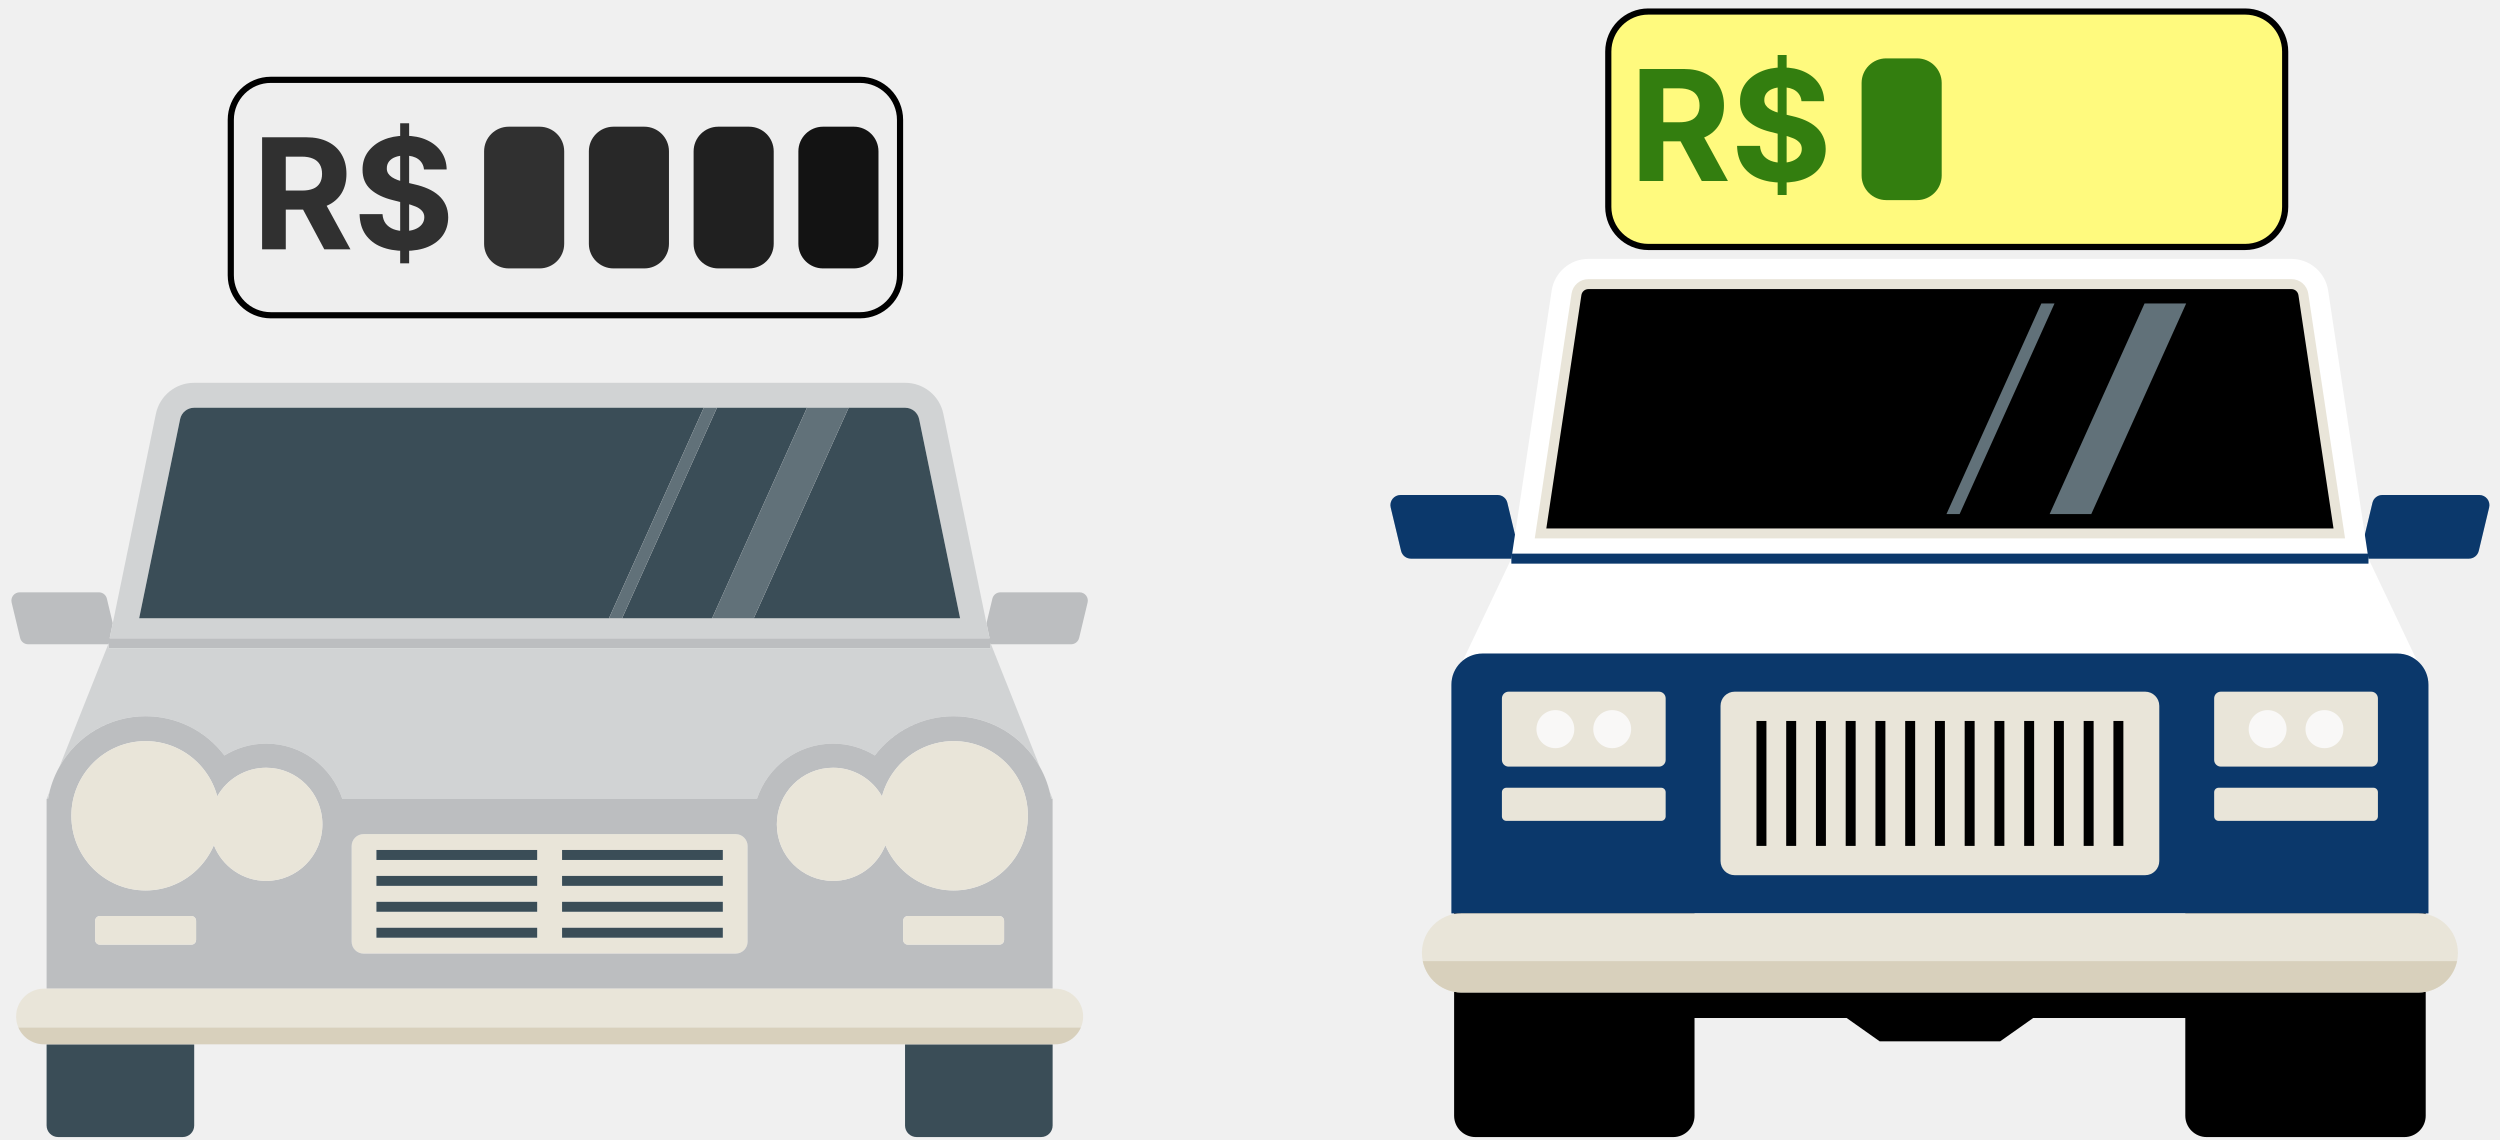
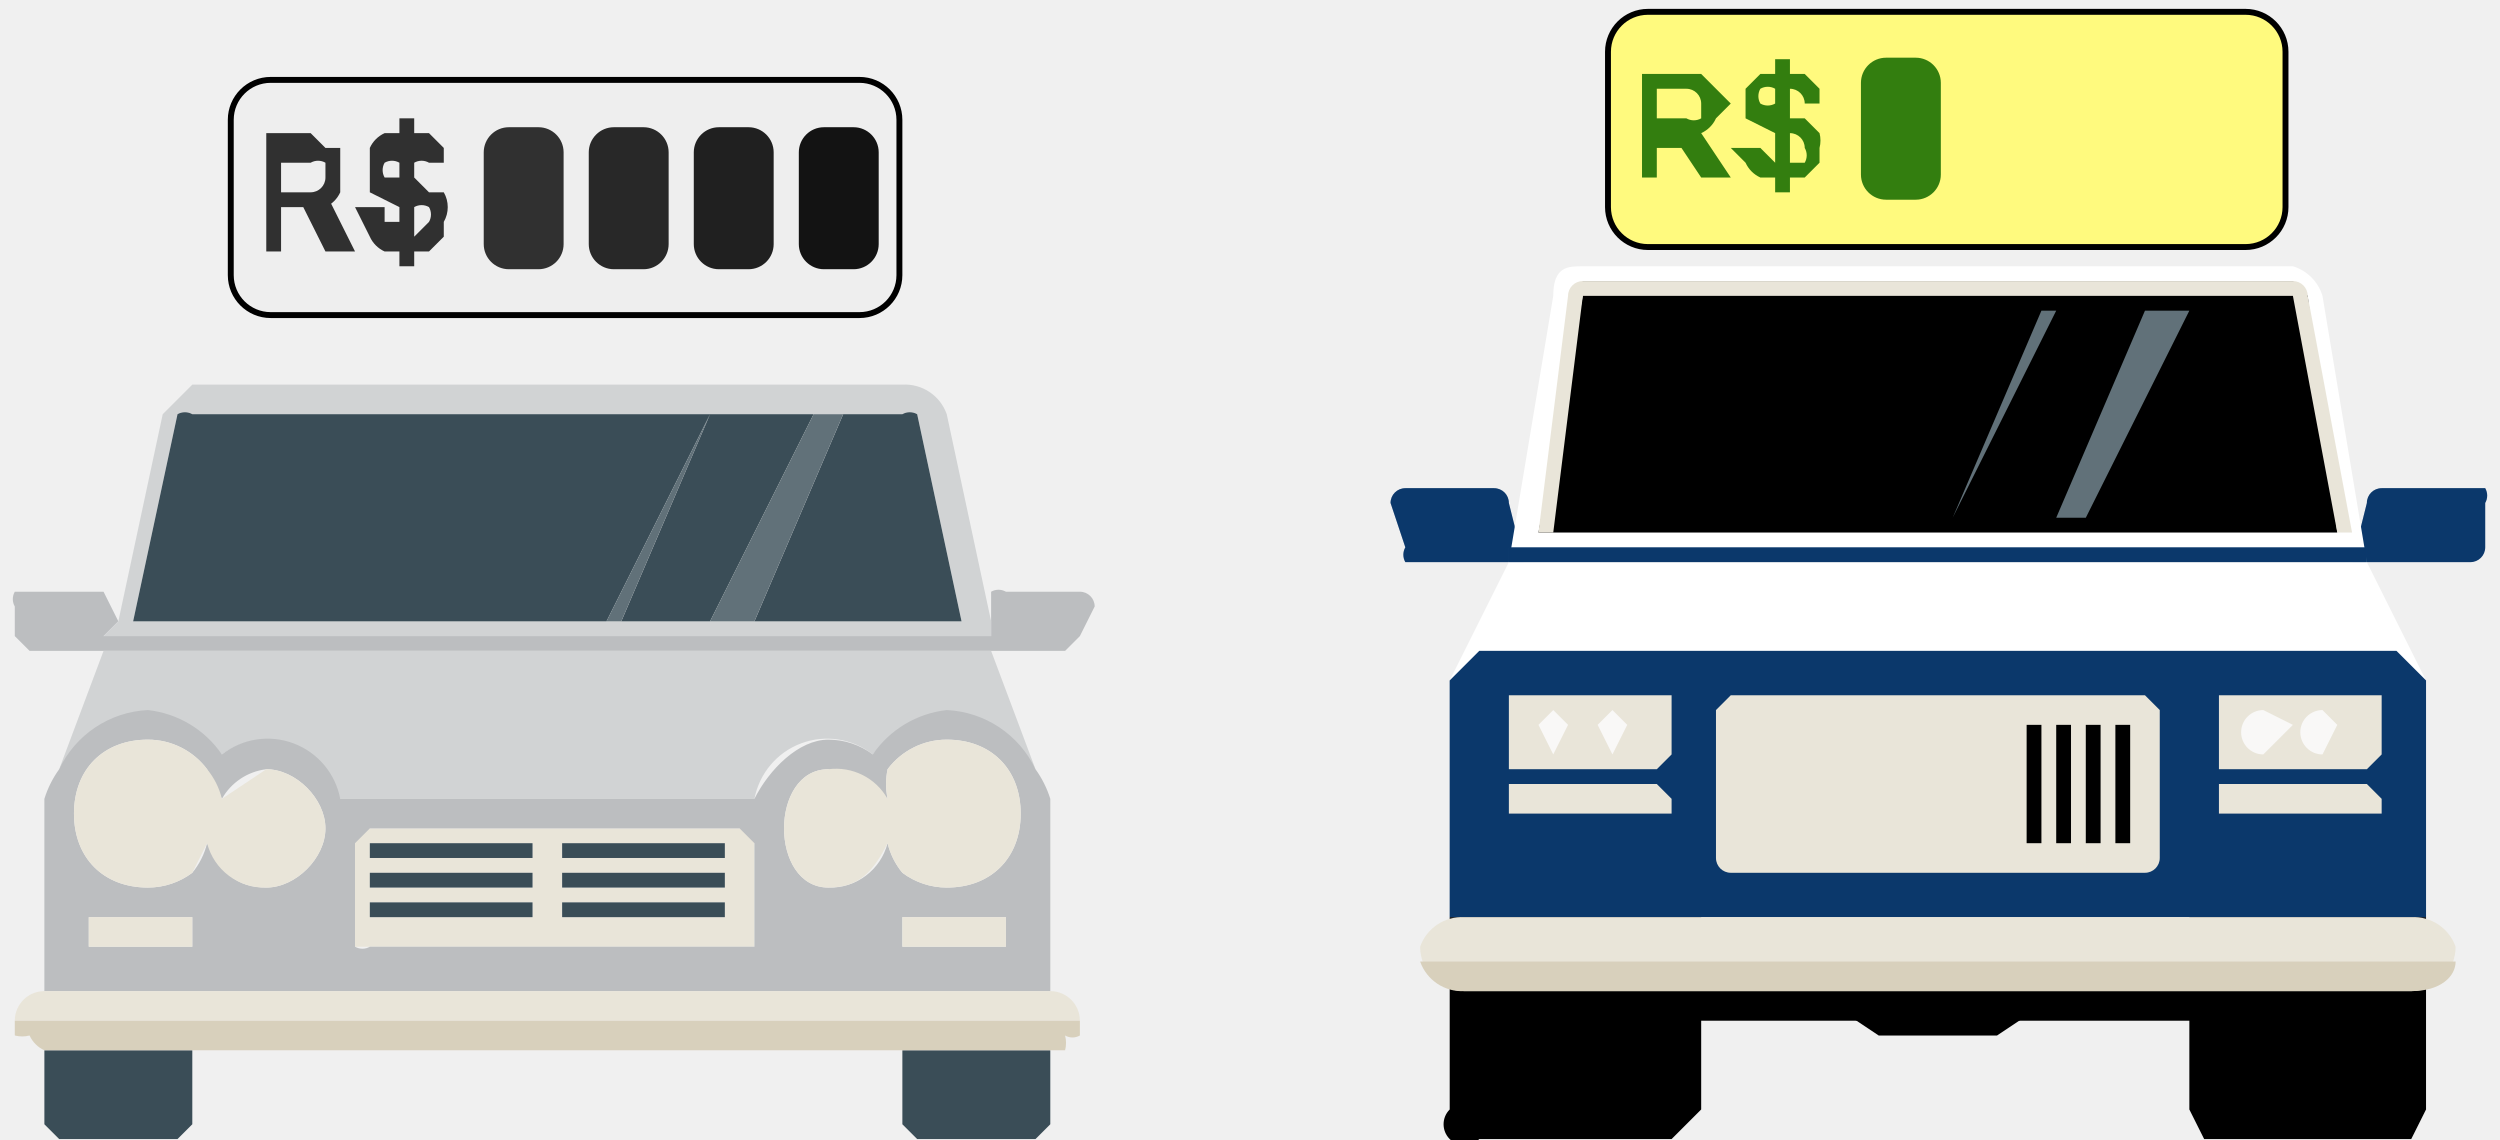
<svg xmlns="http://www.w3.org/2000/svg" width="169" height="77" fill="none">
-   <path d="M150.509 65.473h-38.742v3.344h38.742v-3.344Z" fill="#000" />
-   <path d="M102.801 37.764h-7.427a.681.681 0 0 1-.661-.524l-.702-2.934a.683.683 0 0 1 .662-.844h6.563a.68.68 0 0 1 .661.524l.904 3.778Z" fill="#0E4686" />
-   <path d="M102.801 37.764h-7.427a.681.681 0 0 1-.661-.524l-.702-2.934a.683.683 0 0 1 .662-.844h6.563a.68.68 0 0 1 .661.524l.904 3.778Z" fill="#000" fill-opacity=".2" />
-   <path d="M159.475 37.764h7.427a.683.683 0 0 0 .662-.524l.702-2.934a.684.684 0 0 0-.662-.844h-6.563a.682.682 0 0 0-.662.524l-.904 3.778Z" fill="#0E4686" />
-   <path d="M159.475 37.764h7.427a.683.683 0 0 0 .662-.524l.702-2.934a.684.684 0 0 0-.662-.844h-6.563a.682.682 0 0 0-.662.524l-.904 3.778Z" fill="#000" fill-opacity=".2" />
-   <path d="M113.107 76.866H99.741a1.443 1.443 0 0 1-1.443-1.443V61.741h16.252v13.682c0 .797-.646 1.443-1.443 1.443ZM149.169 76.866h13.367c.796 0 1.442-.646 1.442-1.443V61.741h-16.252v13.682c0 .797.646 1.443 1.443 1.443Z" fill="#000" />
-   <path d="M164.161 46.285H98.116l4.054-8.52h57.937l4.054 8.52Z" fill="#fff" />
-   <path d="M164.161 61.742H98.116V46.28c0-1.16.94-2.1 2.101-2.1h61.843c1.16 0 2.101.94 2.101 2.1v15.462Z" fill="#0E4686" />
-   <path d="M164.161 61.742H98.116V46.28c0-1.16.94-2.1 2.101-2.1h61.843c1.16 0 2.101.94 2.101 2.1v15.462Z" fill="#000" fill-opacity=".2" />
-   <path d="M154.898 17.501h-47.52c-1.244 0-2.3.914-2.486 2.15l-2.722 18.113h57.936l-2.722-18.113a2.518 2.518 0 0 0-2.486-2.15Z" fill="#fff" />
-   <path d="m104.141 36.06 2.427-16.154a.816.816 0 0 1 .81-.7h47.52c.408 0 .749.294.81.7l2.428 16.154h-53.995Z" fill="#000" />
-   <path d="M163.487 67.092H98.79a2.668 2.668 0 0 1-2.669-2.668v-.014a2.668 2.668 0 0 1 2.669-2.668h64.697a2.668 2.668 0 0 1 2.668 2.668v.014a2.668 2.668 0 0 1-2.668 2.668Z" fill="#E9E5D9" />
-   <path d="M96.18 64.972a2.665 2.665 0 0 0 2.603 2.12h64.71c1.28 0 2.349-.909 2.603-2.12H96.18Z" fill="#D8D0BC" />
-   <path d="M145.011 59.163h-27.746a.957.957 0 0 1-.957-.957V47.714c0-.528.429-.957.957-.957h27.746c.528 0 .957.429.957.957v10.492a.957.957 0 0 1-.957.957Z" fill="#E9E5D9" />
-   <path d="M119.41 48.737h-.673v8.446h.673v-8.446ZM121.421 48.737h-.674v8.446h.674v-8.446ZM123.432 48.737h-.674v8.446h.674v-8.446ZM125.442 48.737h-.673v8.446h.673v-8.446ZM127.453 48.737h-.673v8.446h.673v-8.446ZM129.464 48.737h-.673v8.446h.673v-8.446ZM131.475 48.737h-.673v8.446h.673v-8.446ZM133.485 48.737h-.673v8.446h.673v-8.446ZM135.496 48.737h-.673v8.446h.673v-8.446ZM137.507 48.737h-.673v8.446h.673v-8.446ZM139.518 48.737h-.673v8.446h.673v-8.446ZM141.529 48.737h-.673v8.446h.673v-8.446ZM143.54 48.737h-.673v8.446h.673v-8.446Z" fill="#000" />
-   <path d="M112.145 51.824h-10.162a.454.454 0 0 1-.454-.454v-4.159c0-.25.204-.454.454-.454h10.162c.251 0 .454.203.454.454v4.16c0 .25-.203.453-.454.453ZM112.297 55.491h-10.466a.302.302 0 0 1-.302-.301v-1.637c0-.167.136-.302.302-.302h10.466c.167 0 .302.135.302.302v1.637a.302.302 0 0 1-.302.301Z" fill="#E9E5D9" />
-   <path d="M106.424 49.29c0 .711-.573 1.287-1.28 1.287-.707 0-1.28-.576-1.28-1.287 0-.71.573-1.287 1.28-1.287.707 0 1.28.577 1.28 1.287ZM110.265 49.29c0 .711-.573 1.287-1.28 1.287-.707 0-1.28-.576-1.28-1.287 0-.71.573-1.287 1.28-1.287.707 0 1.28.577 1.28 1.287Z" fill="#F9F8F7" />
-   <path d="M150.131 51.824h10.162a.454.454 0 0 0 .454-.454v-4.159a.454.454 0 0 0-.454-.454h-10.162a.454.454 0 0 0-.454.454v4.16c0 .25.204.453.454.453ZM149.979 55.491h10.466a.302.302 0 0 0 .302-.301v-1.637a.302.302 0 0 0-.302-.302h-10.466a.302.302 0 0 0-.302.302v1.637c0 .166.136.301.302.301Z" fill="#E9E5D9" />
-   <path d="M157.133 50.577c.707 0 1.28-.576 1.28-1.287 0-.71-.573-1.287-1.28-1.287-.707 0-1.281.577-1.281 1.287 0 .711.574 1.287 1.281 1.287ZM153.292 50.577c.707 0 1.28-.576 1.28-1.287 0-.71-.573-1.287-1.28-1.287-.707 0-1.281.577-1.281 1.287 0 .711.574 1.287 1.281 1.287Z" fill="#F9F8F7" />
-   <path d="M160.106 37.428H102.17v.672h57.936v-.672Z" fill="#0E4686" />
-   <path d="M160.106 37.428H102.17v.672h57.936v-.672Z" fill="#000" fill-opacity=".2" />
-   <path d="M158.526 36.396H103.75l2.486-16.54a1.149 1.149 0 0 1 1.142-.987h47.52a1.15 1.15 0 0 1 1.142.987l2.486 16.54Zm-53.995-.673h53.214l-2.37-15.767a.481.481 0 0 0-.477-.414h-47.52a.48.48 0 0 0-.477.414l-2.37 15.767Z" fill="#E9E5D9" />
-   <path d="M135.213 70.392h-8.15l-2.963-2.093h14.076l-2.963 2.093Z" fill="#000" />
-   <path d="m141.371 34.75 6.414-14.234h-2.814l-6.415 14.233h2.815ZM132.471 34.75l6.414-14.234h-.891l-6.412 14.233h.889Z" fill="#617179" />
-   <path d="m72.95 43.125.572-2.395a.558.558 0 0 0-.54-.689h-5.357a.556.556 0 0 0-.54.428l-.399 1.666.21 1.01H7.413l.21-1.01-.398-1.666a.556.556 0 0 0-.54-.428H1.326a.558.558 0 0 0-.54.69l.573 2.394c.06.25.283.427.54.427h5.417l.027-.069v.338h59.62v-.338l.028.068v.001h5.417c.257 0 .48-.176.54-.427Z" fill="#BCBEC0" />
-   <path d="M61.18 76.085c0 .431.35.78.781.78h8.417c.431 0 .78-.349.78-.78v-5.49h-9.977v5.49Z" fill="#3A4D57" />
-   <path d="m71.157 54.013-.198-.501v-.001c.04.165.074.332.103.502h.095ZM66.965 43.483v.338H7.344v-.338l-.027.068v.001l-3.295 8.275a6.67 6.67 0 0 1 11.146-.757 5.374 5.374 0 0 1 2.823-.802c2.402 0 4.436 1.57 5.15 3.744h28.026c.715-2.174 2.748-3.744 5.15-3.744 1.036 0 2 .297 2.823.803a6.67 6.67 0 0 1 11.147.756l-3.295-8.275v-.001l-.027-.068Z" fill="#D1D3D4" />
-   <path d="M49.725 56.383H24.583a.814.814 0 0 0-.814.814v6.453c0 .45.364.815.815.815h25.141c.45 0 .815-.365.815-.815v-6.453a.814.814 0 0 0-.815-.814Zm-13.412 7.006H25.446v-.672h10.867v.672Zm0-1.754H25.446v-.672h10.867v.672Zm0-1.75H25.446v-.673h10.867v.673Zm0-1.751H25.446v-.676h10.867v.676Zm12.55 5.255H37.996v-.672h10.867v.672Zm0-1.754H37.996v-.672h10.867v.672Zm0-1.75H37.996v-.673h10.867v.673Zm0-1.751H37.996v-.676h10.867v.676Z" fill="#E9E5D9" />
-   <path d="M48.863 57.458H37.996v.676h10.867v-.676ZM48.863 59.212H37.996v.672h10.867v-.672ZM48.863 60.963H37.996v.672h10.867v-.672ZM48.863 62.717H37.996v.672h10.867v-.672Z" fill="#3A4D57" />
-   <path d="M64.465 48.417a6.67 6.67 0 0 0-5.325 2.654 5.372 5.372 0 0 0-2.822-.803c-2.403 0-4.436 1.57-5.151 3.744H23.142c-.715-2.174-2.749-3.744-5.15-3.744-1.036 0-2 .297-2.823.803a6.67 6.67 0 0 0-5.325-2.654 6.684 6.684 0 0 0-5.822 3.41 6.704 6.704 0 0 0-.775 2.185H3.15v12.823h68.006V54.012h-.096a6.69 6.69 0 0 0-.775-2.185 6.682 6.682 0 0 0-5.821-3.41ZM9.844 50.1a5 5 0 0 1 4.042 2.063c.364.496.637 1.06.8 1.671a3.797 3.797 0 0 1 3.305-1.934c2.101 0 3.804 1.712 3.804 3.825 0 2.112-1.703 3.824-3.804 3.824-1.604 0-2.974-1-3.533-2.413a5.055 5.055 0 0 1-1.027 1.54 4.99 4.99 0 0 1-3.587 1.518c-2.773 0-5.02-2.26-5.02-5.047 0-2.788 2.247-5.047 5.02-5.047Zm3.412 13.437a.323.323 0 0 1-.323.324H6.755a.323.323 0 0 1-.324-.324v-1.29c0-.178.145-.323.324-.323h6.178c.178 0 .323.145.323.323v1.29Zm37.284.114c0 .45-.365.815-.815.815H24.583a.814.814 0 0 1-.814-.815v-6.453c0-.45.364-.815.815-.815h25.141c.45 0 .815.365.815.815v6.453Zm17.337-.114a.323.323 0 0 1-.323.324h-6.178a.323.323 0 0 1-.323-.324v-1.29c0-.178.144-.323.323-.323h6.178c.178 0 .323.145.323.323v1.29Zm-3.412-3.343a4.99 4.99 0 0 1-3.587-1.519 5.053 5.053 0 0 1-1.027-1.538 3.803 3.803 0 0 1-3.533 2.412c-2.101 0-3.804-1.712-3.804-3.825 0-2.112 1.703-3.824 3.804-3.824 1.416 0 2.65.78 3.304 1.934a5.028 5.028 0 0 1 .801-1.671 5 5 0 0 1 4.043-2.063c2.772 0 5.02 2.26 5.02 5.047 0 2.788-2.248 5.047-5.021 5.047Z" fill="#BCBEC0" />
-   <path d="M67.554 61.923h-6.178a.323.323 0 0 0-.324.323v1.29c0 .179.145.323.324.323h6.178a.323.323 0 0 0 .323-.323v-1.29a.323.323 0 0 0-.323-.323ZM64.465 50.099a5 5 0 0 0-4.043 2.063 5.03 5.03 0 0 0-.8 1.671 3.797 3.797 0 0 0-3.305-1.934c-2.1 0-3.804 1.712-3.804 3.825 0 2.112 1.703 3.824 3.804 3.824 1.605 0 2.974-1 3.533-2.413a5.055 5.055 0 0 0 1.027 1.54 4.991 4.991 0 0 0 3.587 1.518c2.773 0 5.021-2.26 5.021-5.047 0-2.788-2.247-5.047-5.02-5.047Z" fill="#E9E5D9" />
-   <path d="M37.154 43.145h29.743l-.21-1.01-2.913-14.147a2.63 2.63 0 0 0-2.575-2.11H13.11c-1.247 0-2.323.88-2.575 2.11L7.622 42.135l-.21 1.01h29.742ZM12.176 28.33a.96.96 0 0 1 .933-.765H61.2a.96.96 0 0 1 .934.765l2.77 13.468H9.406l2.77-13.468Z" fill="#D1D3D4" />
-   <path d="m64.903 41.797-2.77-13.468a.96.96 0 0 0-.934-.764h-3.833l-6.414 14.232h13.95ZM41.163 41.797l6.411-14.232H13.11a.96.96 0 0 0-.933.764l-2.77 13.468h31.757ZM48.137 41.797l6.414-14.232h-6.085l-6.414 14.232h6.085ZM3.15 76.085c0 .431.35.78.78.78h8.418c.43 0 .78-.349.78-.78v-5.49H3.15v5.49Z" fill="#3A4D57" />
-   <path d="m3.35 53.511-.198.502h.095c.029-.17.063-.337.104-.502Z" fill="#D1D3D4" />
-   <path d="M36.313 57.458H25.446v.676h10.867v-.676ZM36.313 59.212H25.446v.672h10.867v-.672ZM36.313 60.963H25.446v.672h10.867v-.672ZM36.313 62.717H25.446v.672h10.867v-.672Z" fill="#3A4D57" />
-   <path d="M3.152 66.835h-.19a1.873 1.873 0 0 0-1.872 1.876v.008c0 .261.053.51.15.738h71.828c.098-.228.151-.477.151-.738v-.008a1.873 1.873 0 0 0-1.872-1.876H3.152Z" fill="#E9E5D9" />
-   <path d="M1.24 69.457c0 .003.004.006.004.009.02.044.041.092.065.136.095.178.216.338.361.474.027.03.057.056.09.08l.017.018c.044.035.089.068.136.1.062.042.125.08.19.11.041.024.086.045.13.062a1.683 1.683 0 0 0 .347.11h.009c.047.012.098.018.145.024l.068.009c.05.003.104.006.157.006H71.35c.054 0 .108-.003.158-.006l.068-.01c.047-.005.098-.011.145-.023h.01a1.674 1.674 0 0 0 .476-.172c.065-.03.127-.068.19-.11.047-.032.092-.065.136-.1l.018-.018a.574.574 0 0 0 .089-.08 1.83 1.83 0 0 0 .361-.474c.024-.044.045-.092.065-.136 0-.003.003-.006.003-.01H1.241Z" fill="#D8D0BC" />
-   <path d="M12.933 61.923H6.755a.323.323 0 0 0-.324.323v1.29c0 .179.145.323.324.323h6.178a.323.323 0 0 0 .323-.323v-1.29a.323.323 0 0 0-.323-.323ZM9.844 60.193a4.99 4.99 0 0 0 3.587-1.519c.43-.442.78-.962 1.027-1.538a3.803 3.803 0 0 0 3.533 2.412c2.1 0 3.804-1.712 3.804-3.825 0-2.112-1.703-3.824-3.804-3.824-1.417 0-2.65.78-3.304 1.934a5.031 5.031 0 0 0-.801-1.671 5 5 0 0 0-4.043-2.063c-2.772 0-5.02 2.26-5.02 5.047 0 2.788 2.248 5.047 5.02 5.047Z" fill="#E9E5D9" />
-   <path d="m50.951 41.797 6.415-14.232H54.55l-6.414 14.232h2.814ZM42.052 41.797l6.414-14.232h-.892l-6.411 14.232h.889Z" fill="#617179" />
-   <rect x="108.72" y=".779" width="45.758" height="15.916" rx="2.708" fill="#FFFA7E" />
-   <rect x="108.72" y=".779" width="45.758" height="15.916" rx="2.708" stroke="#000" stroke-width=".417" />
-   <path d="M110.836 12.237V4.663h2.988c.572 0 1.06.102 1.465.307.406.202.716.49.928.861.214.37.322.805.322 1.306 0 .503-.109.935-.326 1.298a2.11 2.11 0 0 1-.943.828c-.409.193-.905.289-1.486.289h-2.001V8.265h1.742c.305 0 .559-.042.761-.126a.906.906 0 0 0 .452-.377c.101-.168.151-.376.151-.625 0-.252-.05-.464-.151-.636a.934.934 0 0 0-.455-.392c-.202-.091-.458-.137-.766-.137h-1.08v6.265h-1.601Zm4.09-3.447 1.883 3.447h-1.768l-1.842-3.447h1.727Zm5.244 4.393V3.716h.607v9.467h-.607Zm1.609-6.342a.938.938 0 0 0-.381-.695c-.224-.165-.529-.248-.913-.248-.262 0-.482.037-.662.11a.939.939 0 0 0-.415.3.725.725 0 0 0-.14.437.62.62 0 0 0 .085.355.888.888 0 0 0 .263.262c.11.072.239.135.384.189.146.052.301.096.466.133l.681.163c.33.074.633.172.909.296.276.123.516.275.718.455.202.18.358.392.469.636.114.244.172.524.174.84-.002.463-.121.864-.355 1.205-.232.338-.567.6-1.006.787-.436.185-.962.278-1.579.278-.611 0-1.144-.094-1.597-.281a2.337 2.337 0 0 1-1.058-.832c-.252-.37-.383-.828-.396-1.372h1.55c.017.254.09.466.218.636.131.167.304.294.521.38.22.085.468.126.744.126.271 0 .506-.04.706-.118.202-.079.359-.189.47-.33a.76.76 0 0 0 .166-.484c0-.17-.05-.313-.152-.429a1.145 1.145 0 0 0-.436-.295 4.447 4.447 0 0 0-.699-.222l-.825-.207c-.638-.156-1.142-.399-1.512-.729-.37-.33-.554-.775-.551-1.335-.003-.458.119-.86.366-1.202.249-.343.591-.61 1.024-.802.434-.193.927-.289 1.48-.289.562 0 1.052.096 1.472.289.421.192.749.46.983.802.234.343.355.74.363 1.191h-1.535Z" fill="#337E0F" />
-   <rect x="125.844" y="3.946" width="5.415" height="9.581" rx="1.666" fill="#337E0F" />
+   <path d="M151 65h-39v4h39v-4Z" fill="#000" />
+   <path d="M103 38h-8a1 1 0 0 1 0-1l-1-3a1 1 0 0 1 1-1h6a1 1 0 0 1 1 1l1 4Z" fill="#0E4686" />
+   <path d="M103 38h-8a1 1 0 0 1 0-1l-1-3a1 1 0 0 1 1-1h6a1 1 0 0 1 1 1l1 4Z" fill="#000" fill-opacity=".2" />
+   <path d="M159 38h8a1 1 0 0 0 1-1v-3a1 1 0 0 0 0-1h-7a1 1 0 0 0-1 1l-1 4Z" fill="#0E4686" />
+   <path d="M159 38h8a1 1 0 0 0 1-1v-3a1 1 0 0 0 0-1h-7a1 1 0 0 0-1 1l-1 4Z" fill="#000" fill-opacity=".2" />
+   <path d="M113 77h-13a1 1 0 0 1-2-2V62h17v13l-2 2Zm36 0h14l1-2V62h-16v13l1 2Z" fill="#000" />
+   <path d="M164 46H98l4-8h58l4 8Z" fill="#fff" />
+   <path d="M164 62H98V46l2-2h62l2 2v16Z" fill="#0E4686" />
+   <path d="M164 62H98V46l2-2h62l2 2v16Z" fill="#000" fill-opacity=".2" />
+   <path d="M155 18h-48c-1 0-2 0-2 2l-3 18h58l-3-18a3 3 0 0 0-2-2Z" fill="#fff" />
+   <path d="m104 36 3-16a1 1 0 0 1 0-1h48l1 1 2 16h-54Z" fill="#000" />
+   <path d="M163 67H99a3 3 0 0 1-3-3 3 3 0 0 1 3-2h64a3 3 0 0 1 3 2 3 3 0 0 1-3 3Z" fill="#E9E5D9" />
+   <path d="M96 65a3 3 0 0 0 3 2h64c2 0 3-1 3-2H96Z" fill="#D8D0BC" />
+   <path d="M145 59h-28a1 1 0 0 1-1-1V48l1-1h28l1 1v10a1 1 0 0 1-1 1Z" fill="#E9E5D9" />
+   <path d="M119 49v8-8Zm2 0v8-8Zm2 0v8-8Zm2 0v8-8Zm2 0v8-8Zm2 0v8-8Zm2 0v8-8Zm2 0v8-8Zm2 0v8-8Zm3 0h-1v8h1v-8Zm2 0h-1v8h1v-8Zm2 0h-1v8h1v-8Zm2 0h-1v8h1v-8Z" fill="#000" />
+   <path d="M112 52h-10v-5h11v4l-1 1Zm0 3h-10v-2h10l1 1v1h-1Z" fill="#E9E5D9" />
+   <path d="m106 49-1 2-1-2 1-1 1 1Zm4 0-1 2-1-2 1-1 1 1Z" fill="#F9F8F7" />
+   <path d="M150 52h10l1-1v-4h-11v5Zm0 3h11v-1l-1-1h-10v2Z" fill="#E9E5D9" />
+   <path d="m157 51 1-2-1-1a1 1 0 0 0 0 3Zm-4 0 2-2-2-1a1 1 0 0 0 0 3Z" fill="#F9F8F7" />
+   <path d="M160 37h-58v1h58v-1Z" fill="#0E4686" />
+   <path d="M160 37h-58v1h58v-1Z" fill="#000" fill-opacity=".2" />
+   <path d="M159 36h-55l2-16a1 1 0 0 1 1-1h48a1 1 0 0 1 1 1l3 16Zm-54 0h53l-3-16h-48l-2 16Z" fill="#E9E5D9" />
+   <path d="M135 70h-8l-3-2h14l-3 2Z" fill="#000" />
+   <path d="m141 35 7-14h-3l-6 14h2Zm-9 0 7-14h-1l-6 14Z" fill="#617179" />
+   <path d="m73 43 1-2a1 1 0 0 0-1-1h-5a1 1 0 0 0-1 0v3H7l1-1-1-2H1a1 1 0 0 0 0 1v2l1 1h5v-1 1h60v-1 1h5l1-1Z" fill="#BCBEC0" />
+   <path d="m61 76 1 1h8l1-1v-5H61v5Z" fill="#3A4D57" />
+   <path d="M71 54Zm-4-11v1H7v-1 1l-3 8a7 7 0 0 1 11-1 5 5 0 0 1 3-1c2 0 4 2 5 4h28a5 5 0 0 1 8-3 7 7 0 0 1 11 1l-3-8v-1Z" fill="#D1D3D4" />
+   <path d="M50 56H25a1 1 0 0 0-1 1v7h27v-7a1 1 0 0 0-1-1Zm-14 7H25h11Zm0-1H25v-1h11v1Zm0-2H25v-1h11v1Zm0-2H25v-1h11v1Zm13 5H38h11Zm0-1H38v-1h11v1Zm0-2H38v-1h11v1Zm0-2H38v-1h11v1Z" fill="#E9E5D9" />
+   <path d="M49 57H38v1h11v-1Zm0 2H38v1h11v-1Zm0 2H38v1h11v-1Zm0 2H38h11Z" fill="#3A4D57" />
+   <path d="M64 48a7 7 0 0 0-5 3 5 5 0 0 0-3-1c-2 0-4 2-5 4H23a5 5 0 0 0-8-3 7 7 0 0 0-5-3 7 7 0 0 0-6 4 7 7 0 0 0-1 2v13h68V54a7 7 0 0 0-1-2 7 7 0 0 0-6-4Zm-54 2a5 5 0 0 1 4 2l1 2a4 4 0 0 1 3-2c2 0 4 2 4 4s-2 4-4 4-3-1-4-3a5 5 0 0 1-1 2 5 5 0 0 1-3 1c-3 0-5-2-5-5s2-5 5-5Zm3 14H6v-2h7v2Zm38 0H25a1 1 0 0 1-1 0v-7l1-1h25l1 1v7Zm17 0h-7v-2h7v2Zm-4-4a5 5 0 0 1-3-1 5 5 0 0 1-1-2 4 4 0 0 1-4 3c-2 0-3-2-3-4s1-4 3-4l4 2a5 5 0 0 1 0-2 5 5 0 0 1 4-2c3 0 5 2 5 5s-2 5-5 5Z" fill="#BCBEC0" />
+   <path d="M68 62h-7v2h7v-2Zm-4-12a5 5 0 0 0-4 2 5 5 0 0 0 0 2 4 4 0 0 0-4-2c-2 0-3 2-3 4s1 4 3 4 3-1 4-3a5 5 0 0 0 1 2 5 5 0 0 0 3 1c3 0 5-2 5-5s-2-5-5-5Z" fill="#E9E5D9" />
+   <path d="M37 43h30v-1l-3-14a3 3 0 0 0-3-2H13l-2 2-3 14-1 1h30ZM12 28a1 1 0 0 1 1 0h48a1 1 0 0 1 1 0l3 14H9l3-14Z" fill="#D1D3D4" />
+   <path d="m65 42-3-14a1 1 0 0 0-1 0h-4l-6 14h14Zm-24 0 7-14H13a1 1 0 0 0-1 0L9 42h32Zm7 0 7-14h-7l-6 14h6ZM3 76l1 1h8l1-1v-5H3v5Z" fill="#3A4D57" />
+   <path d="M3 54Z" fill="#D1D3D4" />
+   <path d="M36 57H25v1h11v-1Zm0 2H25v1h11v-1Zm0 2H25v1h11v-1Zm0 2H25h11Z" fill="#3A4D57" />
+   <path d="M3 67a2 2 0 0 0-2 2h72a2 2 0 0 0-2-2H3Z" fill="#E9E5D9" />
+   <path d="M1 69v1a2 2 0 0 0 1 0 2 2 0 0 0 1 1h69a2 2 0 0 0 0-1 1 1 0 0 0 1 0v-1H1Z" fill="#D8D0BC" />
+   <path d="M13 62H6v2h7v-2Zm-3-2a5 5 0 0 0 3-1l1-2a4 4 0 0 0 4 3c2 0 4-2 4-4s-2-4-4-4l-3 2a5 5 0 0 0-1-2 5 5 0 0 0-4-2c-3 0-5 2-5 5s2 5 5 5Z" fill="#E9E5D9" />
+   <path d="m51 42 6-14h-2l-7 14h3Zm-9 0 6-14-7 14h1Z" fill="#617179" />
+   <rect x="108.7" y=".8" width="45.8" height="15.9" rx="2.7" fill="#FFFA7E" />
+   <rect x="108.7" y=".8" width="45.8" height="15.9" rx="2.7" stroke="#000" stroke-width=".4" />
+   <path d="M111 12V5h4l1 1 1 1-1 1a2 2 0 0 1-1 1l-1 1h-2V8h2a1 1 0 0 0 1 0V7a1 1 0 0 0-1-1h-2v6h-1Zm4-3 2 3h-2l-2-3h2Zm5 4V4h1v9h-1Zm2-6a1 1 0 0 0-1-1h-1a1 1 0 0 0-1 0 1 1 0 0 0 0 1 1 1 0 0 0 1 0v1h2l1 1a2 2 0 0 1 0 1v1l-1 1h-3a2 2 0 0 1-1-1l-1-1h2l1 1h2a1 1 0 0 0 0-1 1 1 0 0 0-1-1h-1l-2-1V6l1-1h3l1 1v1h-1Z" fill="#337E0F" />
+   <rect x="125.8" y="3.9" width="5.4" height="9.6" rx="1.7" fill="#337E0F" />
  <g style="mix-blend-mode:luminosity">
-     <rect x="15.601" y="5.396" width="45.242" height="15.916" rx="2.708" fill="#FFFA7E" />
-     <rect x="15.601" y="5.396" width="45.242" height="15.916" rx="2.708" stroke="#000" stroke-width=".417" />
-     <path d="M17.718 16.854V9.28h2.988c.572 0 1.06.103 1.464.307.407.202.716.49.928.862.215.37.322.805.322 1.305 0 .503-.109.936-.325 1.298a2.11 2.11 0 0 1-.944.829c-.409.192-.904.288-1.486.288h-2v-1.287h1.741c.306 0 .56-.042.762-.125a.905.905 0 0 0 .451-.378c.101-.167.152-.376.152-.625 0-.251-.05-.463-.152-.636a.93.93 0 0 0-.455-.392c-.202-.09-.457-.137-.765-.137h-1.08v6.265h-1.601Zm4.09-3.446 1.882 3.446h-1.768l-1.841-3.446h1.727Zm5.244 4.393V8.334h.606V17.8h-.606Zm1.608-6.342a.936.936 0 0 0-.38-.696c-.225-.165-.53-.248-.914-.248-.261 0-.482.037-.662.111a.93.93 0 0 0-.414.3.721.721 0 0 0-.14.436.624.624 0 0 0 .084.355.888.888 0 0 0 .263.263c.11.072.239.134.384.189.146.051.301.096.466.133l.68.162c.331.074.634.173.91.296.277.124.516.275.718.455.202.18.359.392.47.636.113.244.171.524.174.84-.003.463-.121.865-.355 1.205-.232.338-.567.6-1.006.788-.437.185-.963.277-1.58.277-.61 0-1.143-.093-1.597-.28a2.34 2.34 0 0 1-1.058-.833c-.251-.37-.383-.827-.395-1.372h1.55c.016.254.09.466.217.636.13.168.305.295.522.381.22.084.467.126.743.126.271 0 .507-.04.706-.118.203-.08.36-.189.47-.33a.76.76 0 0 0 .167-.484.63.63 0 0 0-.152-.429 1.15 1.15 0 0 0-.436-.296 4.44 4.44 0 0 0-.7-.222l-.824-.207c-.639-.155-1.143-.398-1.513-.728-.37-.33-.553-.776-.55-1.335-.003-.459.119-.86.365-1.202a2.47 2.47 0 0 1 1.025-.803c.434-.192.927-.288 1.479-.288.562 0 1.053.096 1.472.288.421.193.75.46.984.803.234.342.355.74.362 1.19H28.66Z" fill="#7E0F0F" />
-     <rect x="32.725" y="8.564" width="5.415" height="9.581" rx="1.666" fill="#7E0F0F" />
-     <rect x="39.807" y="8.564" width="5.415" height="9.581" rx="1.666" fill="#690C0C" />
-     <rect x="46.888" y="8.564" width="5.415" height="9.581" rx="1.666" fill="#550A0A" />
-     <rect x="53.97" y="8.564" width="5.415" height="9.581" rx="1.666" fill="#360505" />
+     <rect x="15.6" y="5.4" width="45.2" height="15.9" rx="2.7" fill="#FFFA7E" />
+     <rect x="15.6" y="5.4" width="45.2" height="15.9" rx="2.7" stroke="#000" stroke-width=".4" />
+     <path d="M18 17V9h3l1 1h1v3a2 2 0 0 1-1 1h-3v-1h2a1 1 0 0 0 1-1v-1a1 1 0 0 0-1 0h-2v6h-1Zm4-4 2 4h-2l-2-4h2Zm5 5V8h1v10h-1Zm2-7a1 1 0 0 0-1 0h-1a1 1 0 0 0-1 0 1 1 0 0 0 0 1h2l1 1h1a2 2 0 0 1 0 2v1l-1 1h-3a2 2 0 0 1-1-1l-1-2h2v1h1v1h1l1-1a1 1 0 0 0 0-1 1 1 0 0 0-1 0 4 4 0 0 0-1 0l-2-1v-3a2 2 0 0 1 1-1h3l1 1v1h-1Z" fill="#7E0F0F" />
+     <rect x="32.7" y="8.6" width="5.4" height="9.6" rx="1.7" fill="#7E0F0F" />
+     <rect x="39.8" y="8.6" width="5.4" height="9.6" rx="1.7" fill="#690C0C" />
+     <rect x="46.9" y="8.6" width="5.4" height="9.6" rx="1.7" fill="#550A0A" />
+     <rect x="54" y="8.6" width="5.4" height="9.6" rx="1.7" fill="#360505" />
  </g>
</svg>
